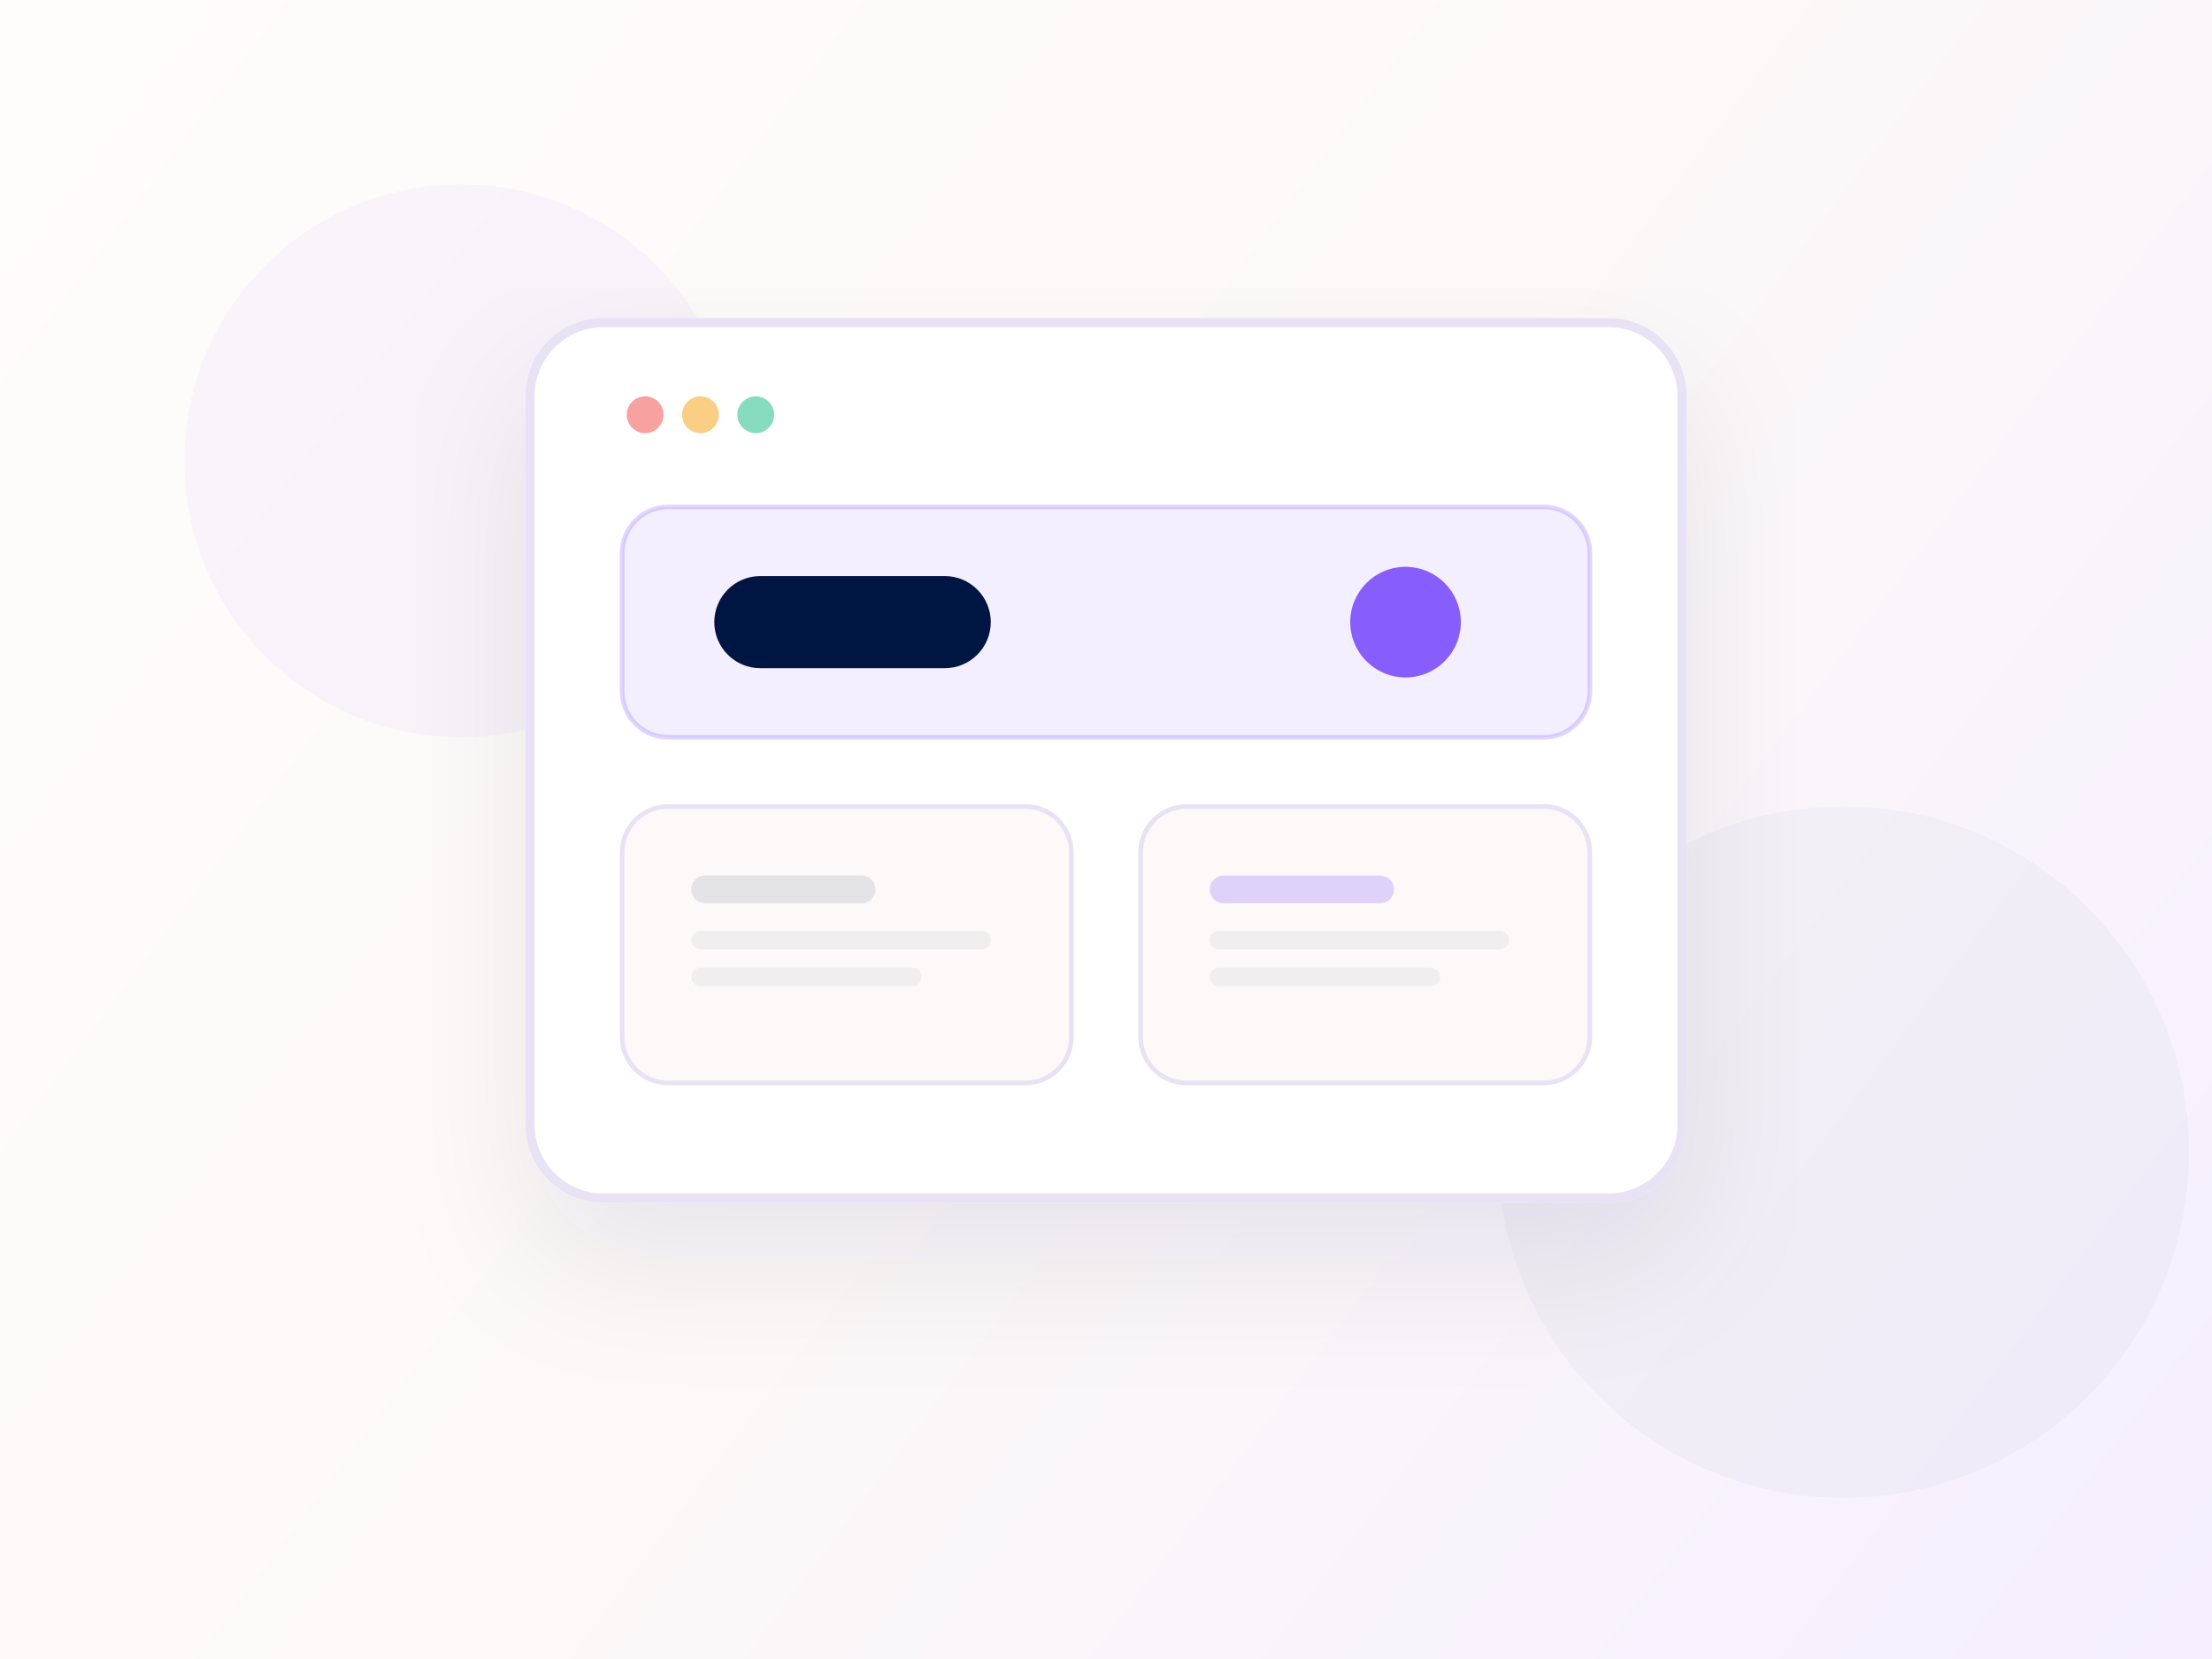
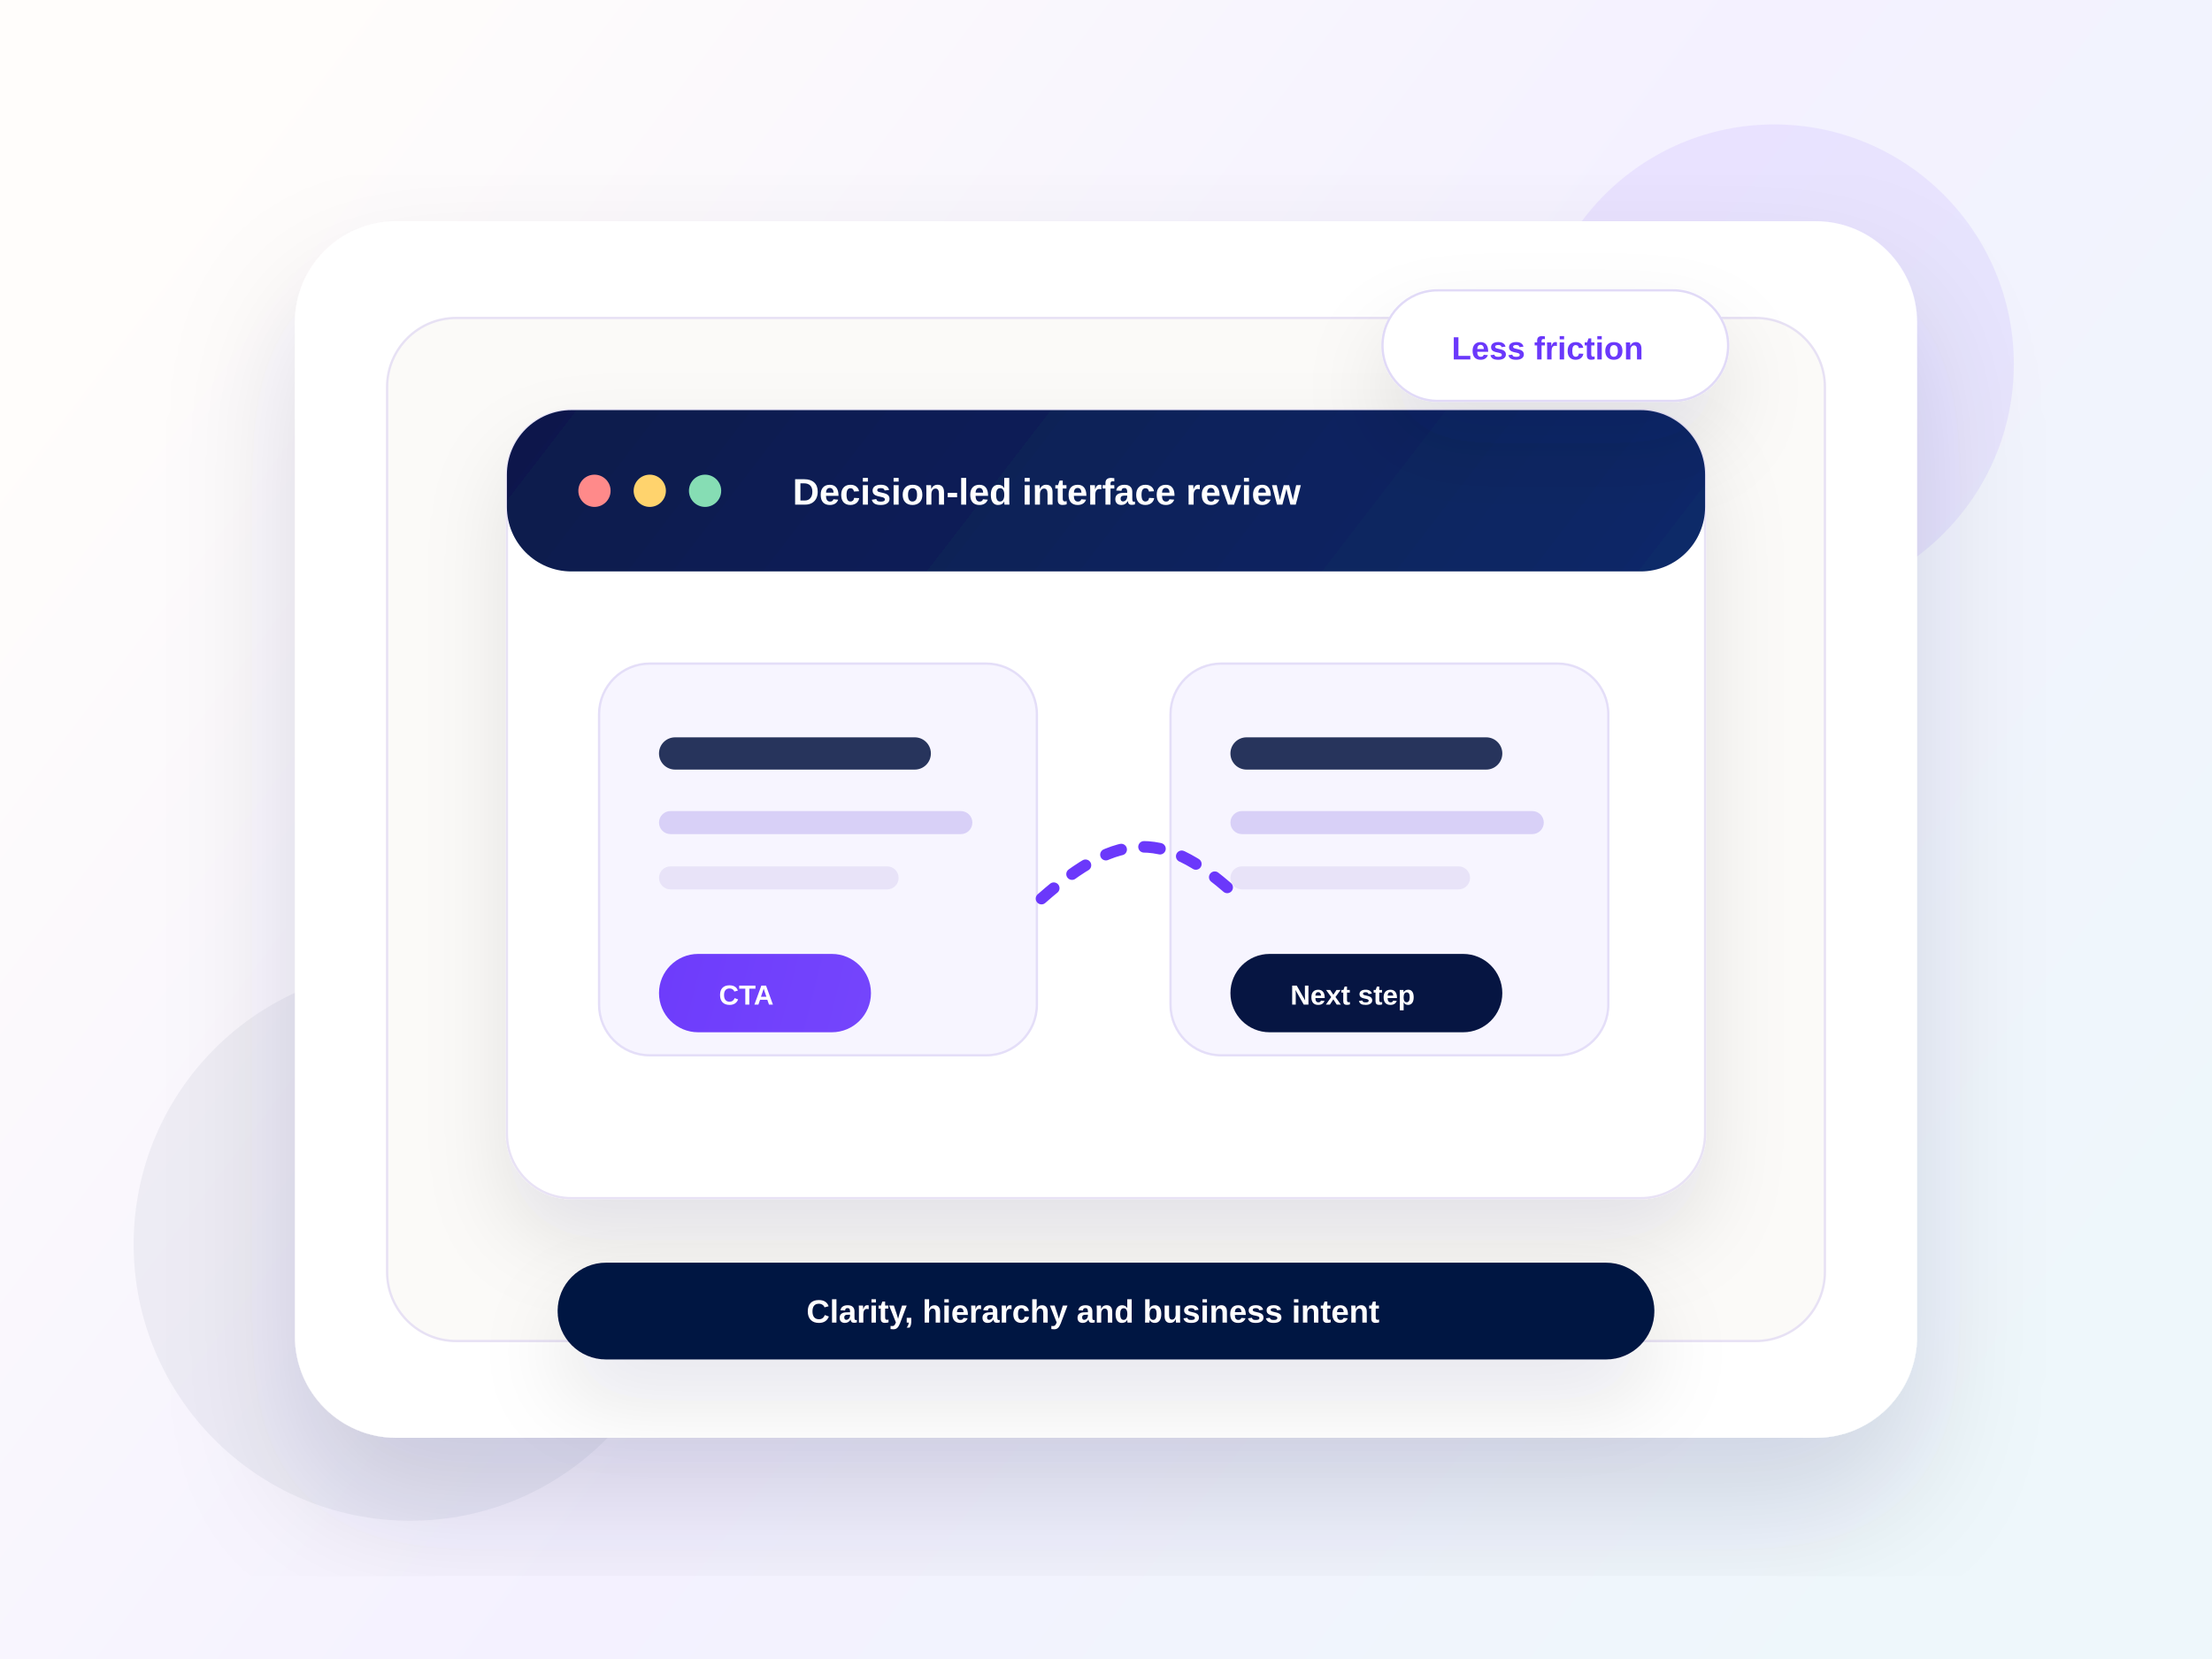
<svg xmlns="http://www.w3.org/2000/svg" width="960" height="720" viewBox="0 0 960 720" fill="none">
  <defs>
-     <linearGradient id="bg" x1="0" y1="0" x2="960" y2="720" gradientUnits="userSpaceOnUse">
+     <linearGradient id="bg" x1="94" y1="60" x2="866" y2="646" gradientUnits="userSpaceOnUse">
      <stop stop-color="#fffdfb" />
-       <stop offset="0.5" stop-color="#fcf9f8" />
-       <stop offset="1" stop-color="#f5efff" />
+       <stop offset=".52" stop-color="#f4f1ff" />
+       <stop offset="1" stop-color="#eef7fb" />
    </linearGradient>
-     <filter id="shadow" x="180" y="100" width="600" height="520" filterUnits="userSpaceOnUse">
-       <feDropShadow dx="0" dy="25" stdDeviation="30" flood-color="#061542" flood-opacity="0.08" />
+     <linearGradient id="screen" x1="208" y1="166" x2="725" y2="564" gradientUnits="userSpaceOnUse">
+       <stop stop-color="#07184a" />
+       <stop offset="1" stop-color="#123074" />
+     </linearGradient>
+     <linearGradient id="accent" x1="268" y1="336" x2="706" y2="446" gradientUnits="userSpaceOnUse">
+       <stop stop-color="#6b38fb" />
+       <stop offset="1" stop-color="#8b65ff" />
+     </linearGradient>
+     <filter id="shadow" x="58" y="46" width="844" height="638" filterUnits="userSpaceOnUse" color-interpolation-filters="sRGB">
+       <feDropShadow dx="0" dy="30" stdDeviation="28" flood-color="#061542" flood-opacity=".14" />
+     </filter>
+     <filter id="card" x="0" y="0" width="960" height="720" filterUnits="userSpaceOnUse" color-interpolation-filters="sRGB">
+       <feDropShadow dx="0" dy="18" stdDeviation="18" flood-color="#061542" flood-opacity=".10" />
    </filter>
  </defs>
  <rect width="960" height="720" fill="url(#bg)" />
-   <circle cx="200" cy="200" r="120" fill="#6b38fb" opacity="0.04" />
-   <circle cx="800" cy="500" r="150" fill="#061542" opacity="0.03" />
+   <circle cx="770" cy="158" r="104" fill="#6b38fb" opacity=".08" />
+   <circle cx="178" cy="540" r="120" fill="#061542" opacity=".05" />
  <g filter="url(#shadow)">
-     <rect x="230" y="140" width="500" height="380" rx="32" fill="#ffffff" stroke="#e8e2f5" stroke-width="4" />
-     <circle cx="280" cy="180" r="8" fill="#ef4444" opacity="0.5" />
-     <circle cx="304" cy="180" r="8" fill="#f59e0b" opacity="0.5" />
-     <circle cx="328" cy="180" r="8" fill="#10b981" opacity="0.5" />
-     <rect x="270" y="220" width="420" height="100" rx="20" fill="#6b38fb" fill-opacity="0.08" stroke="#6b38fb" stroke-opacity="0.2" stroke-width="2" />
-     <rect x="310" y="250" width="120" height="40" rx="20" fill="#061542" />
-     <circle cx="610" cy="270" r="24" fill="#6b38fb" opacity="0.8" />
-     <rect x="270" y="350" width="195" height="120" rx="20" fill="#fcf9f8" stroke="#e8e2f5" stroke-width="2" />
-     <rect x="495" y="350" width="195" height="120" rx="20" fill="#fcf9f8" stroke="#e8e2f5" stroke-width="2" />
-     <rect x="300" y="380" width="80" height="12" rx="6" fill="#061542" opacity="0.1" />
-     <rect x="300" y="404" width="130" height="8" rx="4" fill="#061542" opacity="0.05" />
-     <rect x="300" y="420" width="100" height="8" rx="4" fill="#061542" opacity="0.05" />
-     <rect x="525" y="380" width="80" height="12" rx="6" fill="#6b38fb" opacity="0.2" />
-     <rect x="525" y="404" width="130" height="8" rx="4" fill="#061542" opacity="0.05" />
-     <rect x="525" y="420" width="100" height="8" rx="4" fill="#061542" opacity="0.05" />
+     <rect x="128" y="96" width="704" height="528" rx="44" fill="#fff" />
+     <rect x="168" y="138" width="624" height="444" rx="30" fill="#fbfaf8" stroke="#e7e1f4" />
+   </g>
+   <g filter="url(#card)">
+     <rect x="220" y="178" width="520" height="342" rx="28" fill="#fff" stroke="#e8e2f5" />
+     <rect x="220" y="178" width="520" height="70" rx="28" fill="url(#screen)" />
+     <circle cx="258" cy="213" r="7" fill="#ff8a8a" />
+     <circle cx="282" cy="213" r="7" fill="#ffd36d" />
+     <circle cx="306" cy="213" r="7" fill="#86ddb4" />
+     <text x="344" y="219" fill="#fff" font-family="Arial, Helvetica, sans-serif" font-size="16" font-weight="700">Decision-led interface review</text>
+   </g>
+   <rect x="260" y="288" width="190" height="170" rx="22" fill="#f7f5ff" stroke="#e4def8" />
+   <rect x="508" y="288" width="190" height="170" rx="22" fill="#f7f5ff" stroke="#e4def8" />
+   <rect x="286" y="320" width="118" height="14" rx="7" fill="#061542" opacity=".86" />
+   <rect x="286" y="352" width="136" height="10" rx="5" fill="#d8d0f7" />
+   <rect x="286" y="376" width="104" height="10" rx="5" fill="#e8e3f8" />
+   <rect x="286" y="414" width="92" height="34" rx="17" fill="url(#accent)" />
+   <text x="312" y="436" fill="#fff" font-family="Arial, Helvetica, sans-serif" font-size="12" font-weight="700">CTA</text>
+   <rect x="534" y="320" width="118" height="14" rx="7" fill="#061542" opacity=".86" />
+   <rect x="534" y="352" width="136" height="10" rx="5" fill="#d8d0f7" />
+   <rect x="534" y="376" width="104" height="10" rx="5" fill="#e8e3f8" />
+   <rect x="534" y="414" width="118" height="34" rx="17" fill="#061542" />
+   <text x="560" y="436" fill="#fff" font-family="Arial, Helvetica, sans-serif" font-size="12" font-weight="700">Next step</text>
+   <path d="M452 390C486 360 506 360 538 390" stroke="#6b38fb" stroke-width="5" stroke-linecap="round" stroke-dasharray="7 10" />
+   <g filter="url(#card)">
+     <rect x="600" y="126" width="150" height="48" rx="24" fill="#fff" stroke="#e1daf7" />
+     <text x="630" y="156" fill="#6b38fb" font-family="Arial, Helvetica, sans-serif" font-size="14" font-weight="700">Less friction</text>
+   </g>
+   <g filter="url(#card)">
+     <rect x="242" y="548" width="476" height="42" rx="21" fill="#061542" />
+     <text x="350" y="574" fill="#fff" font-family="Arial, Helvetica, sans-serif" font-size="14" font-weight="700">Clarity, hierarchy and business intent</text>
  </g>
</svg>
